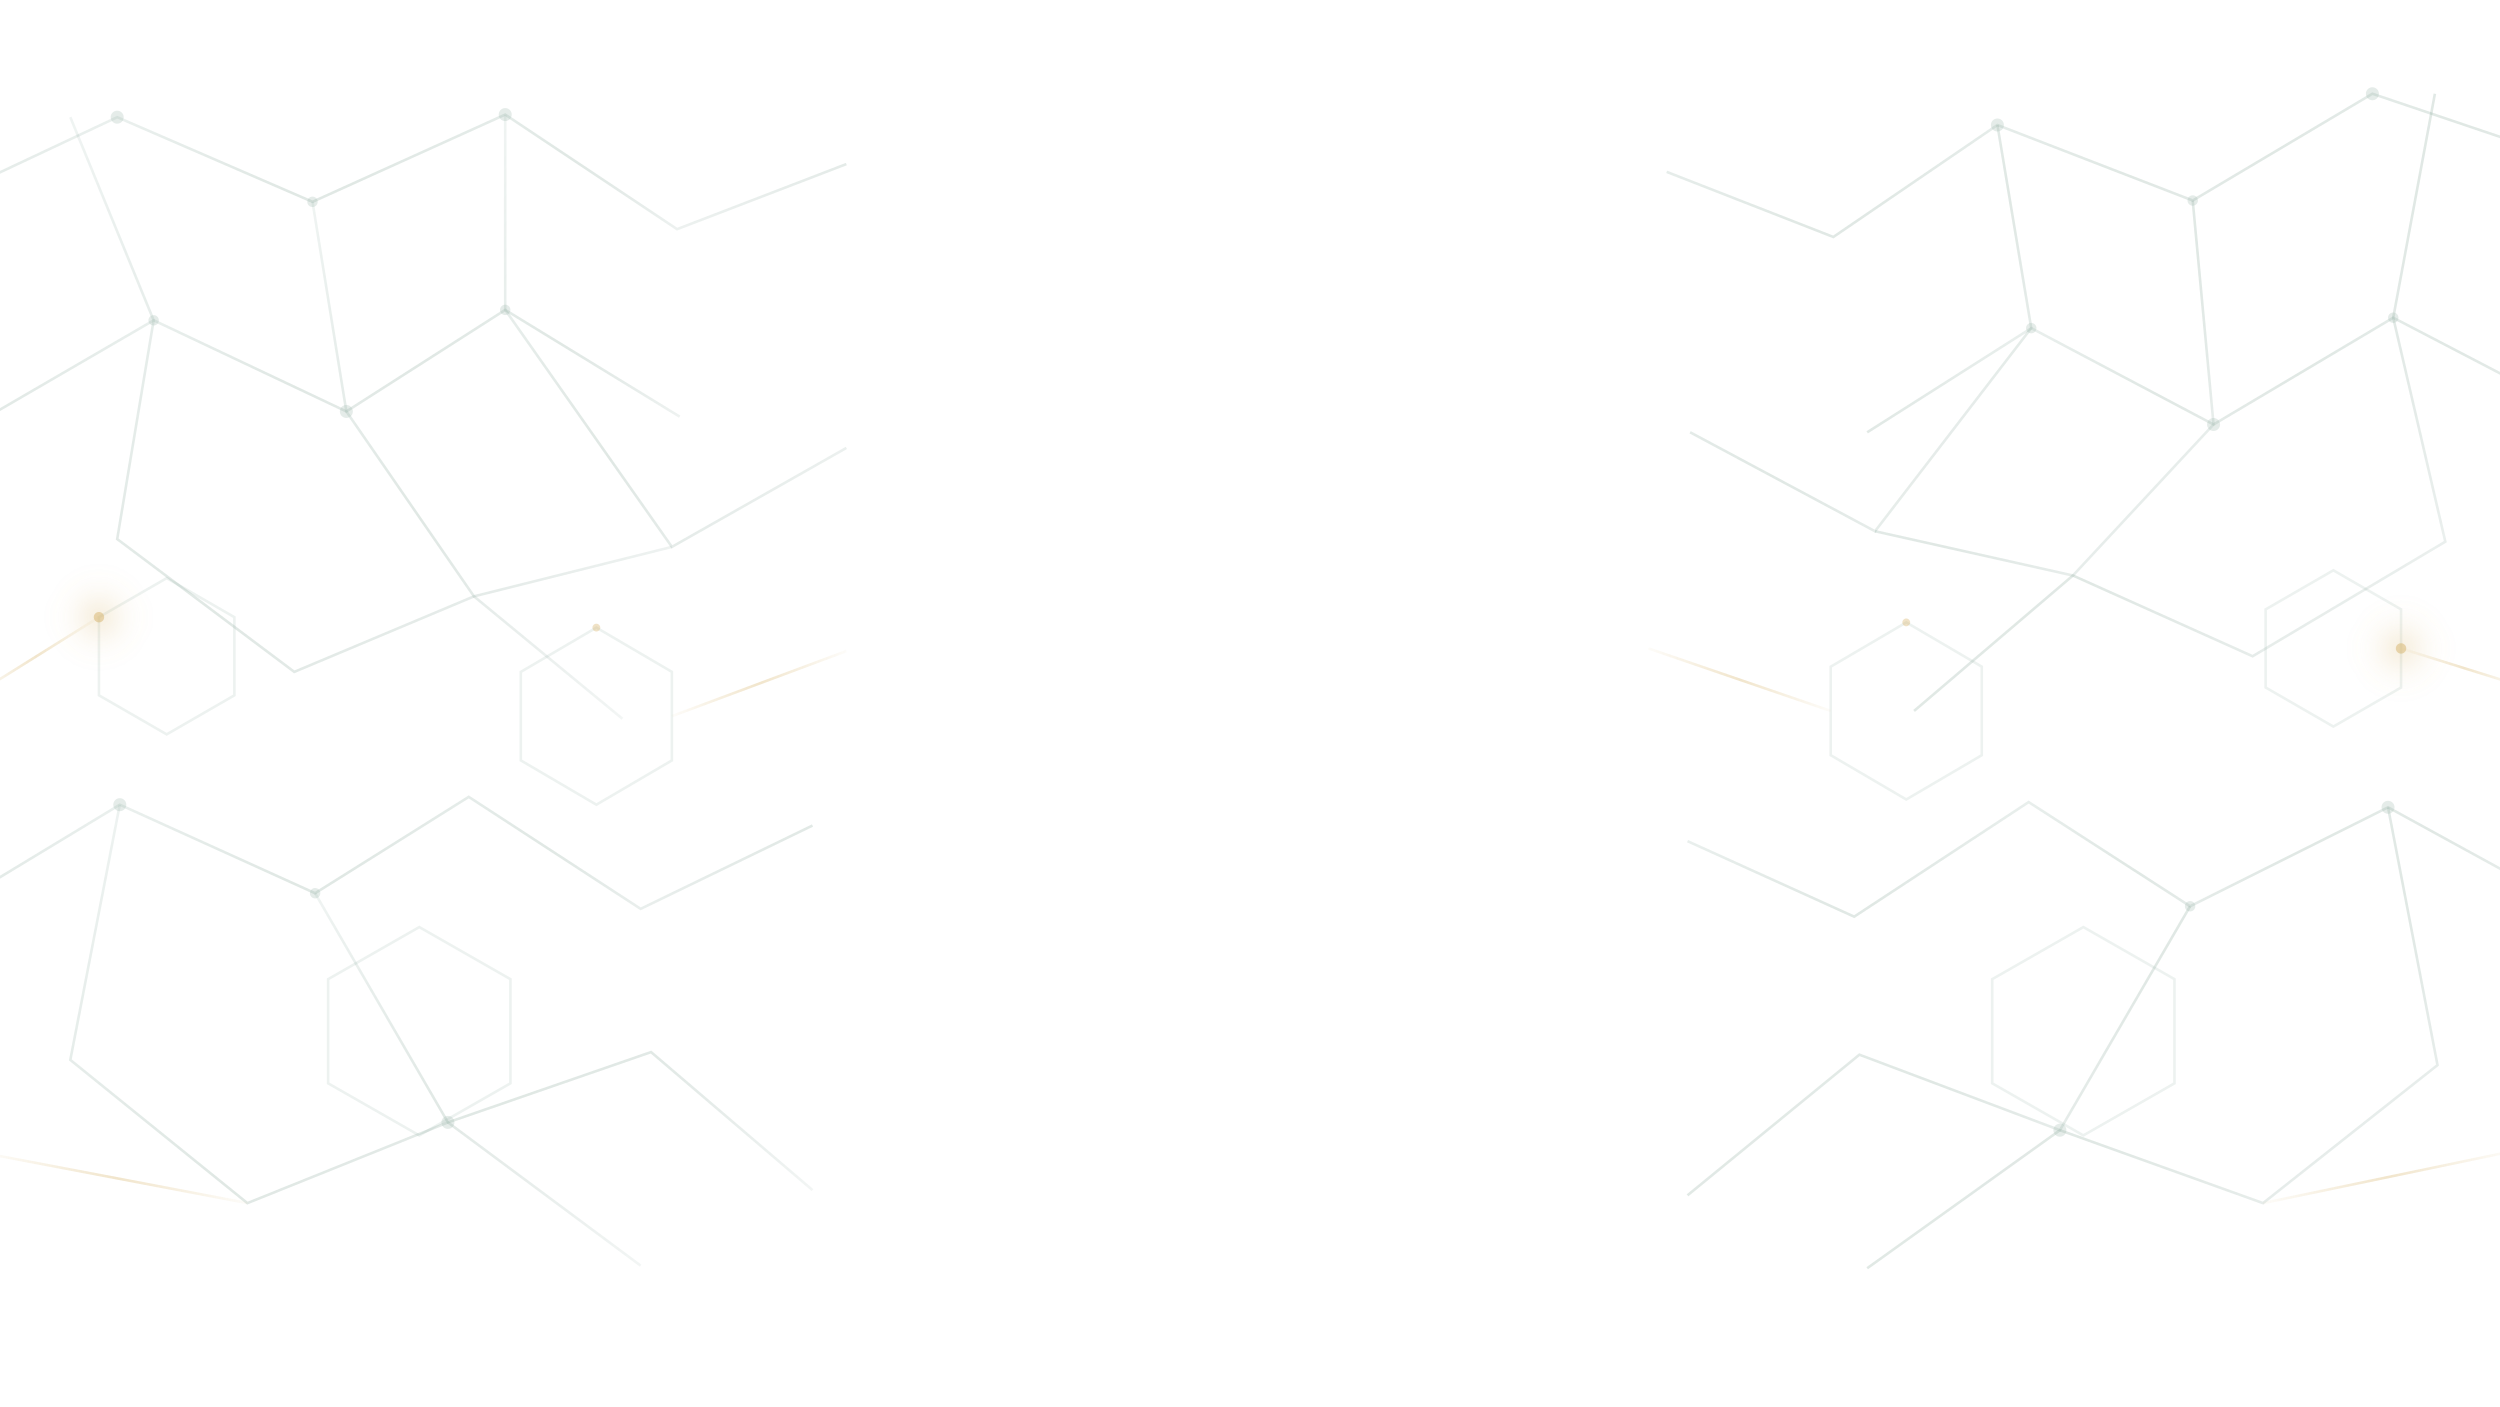
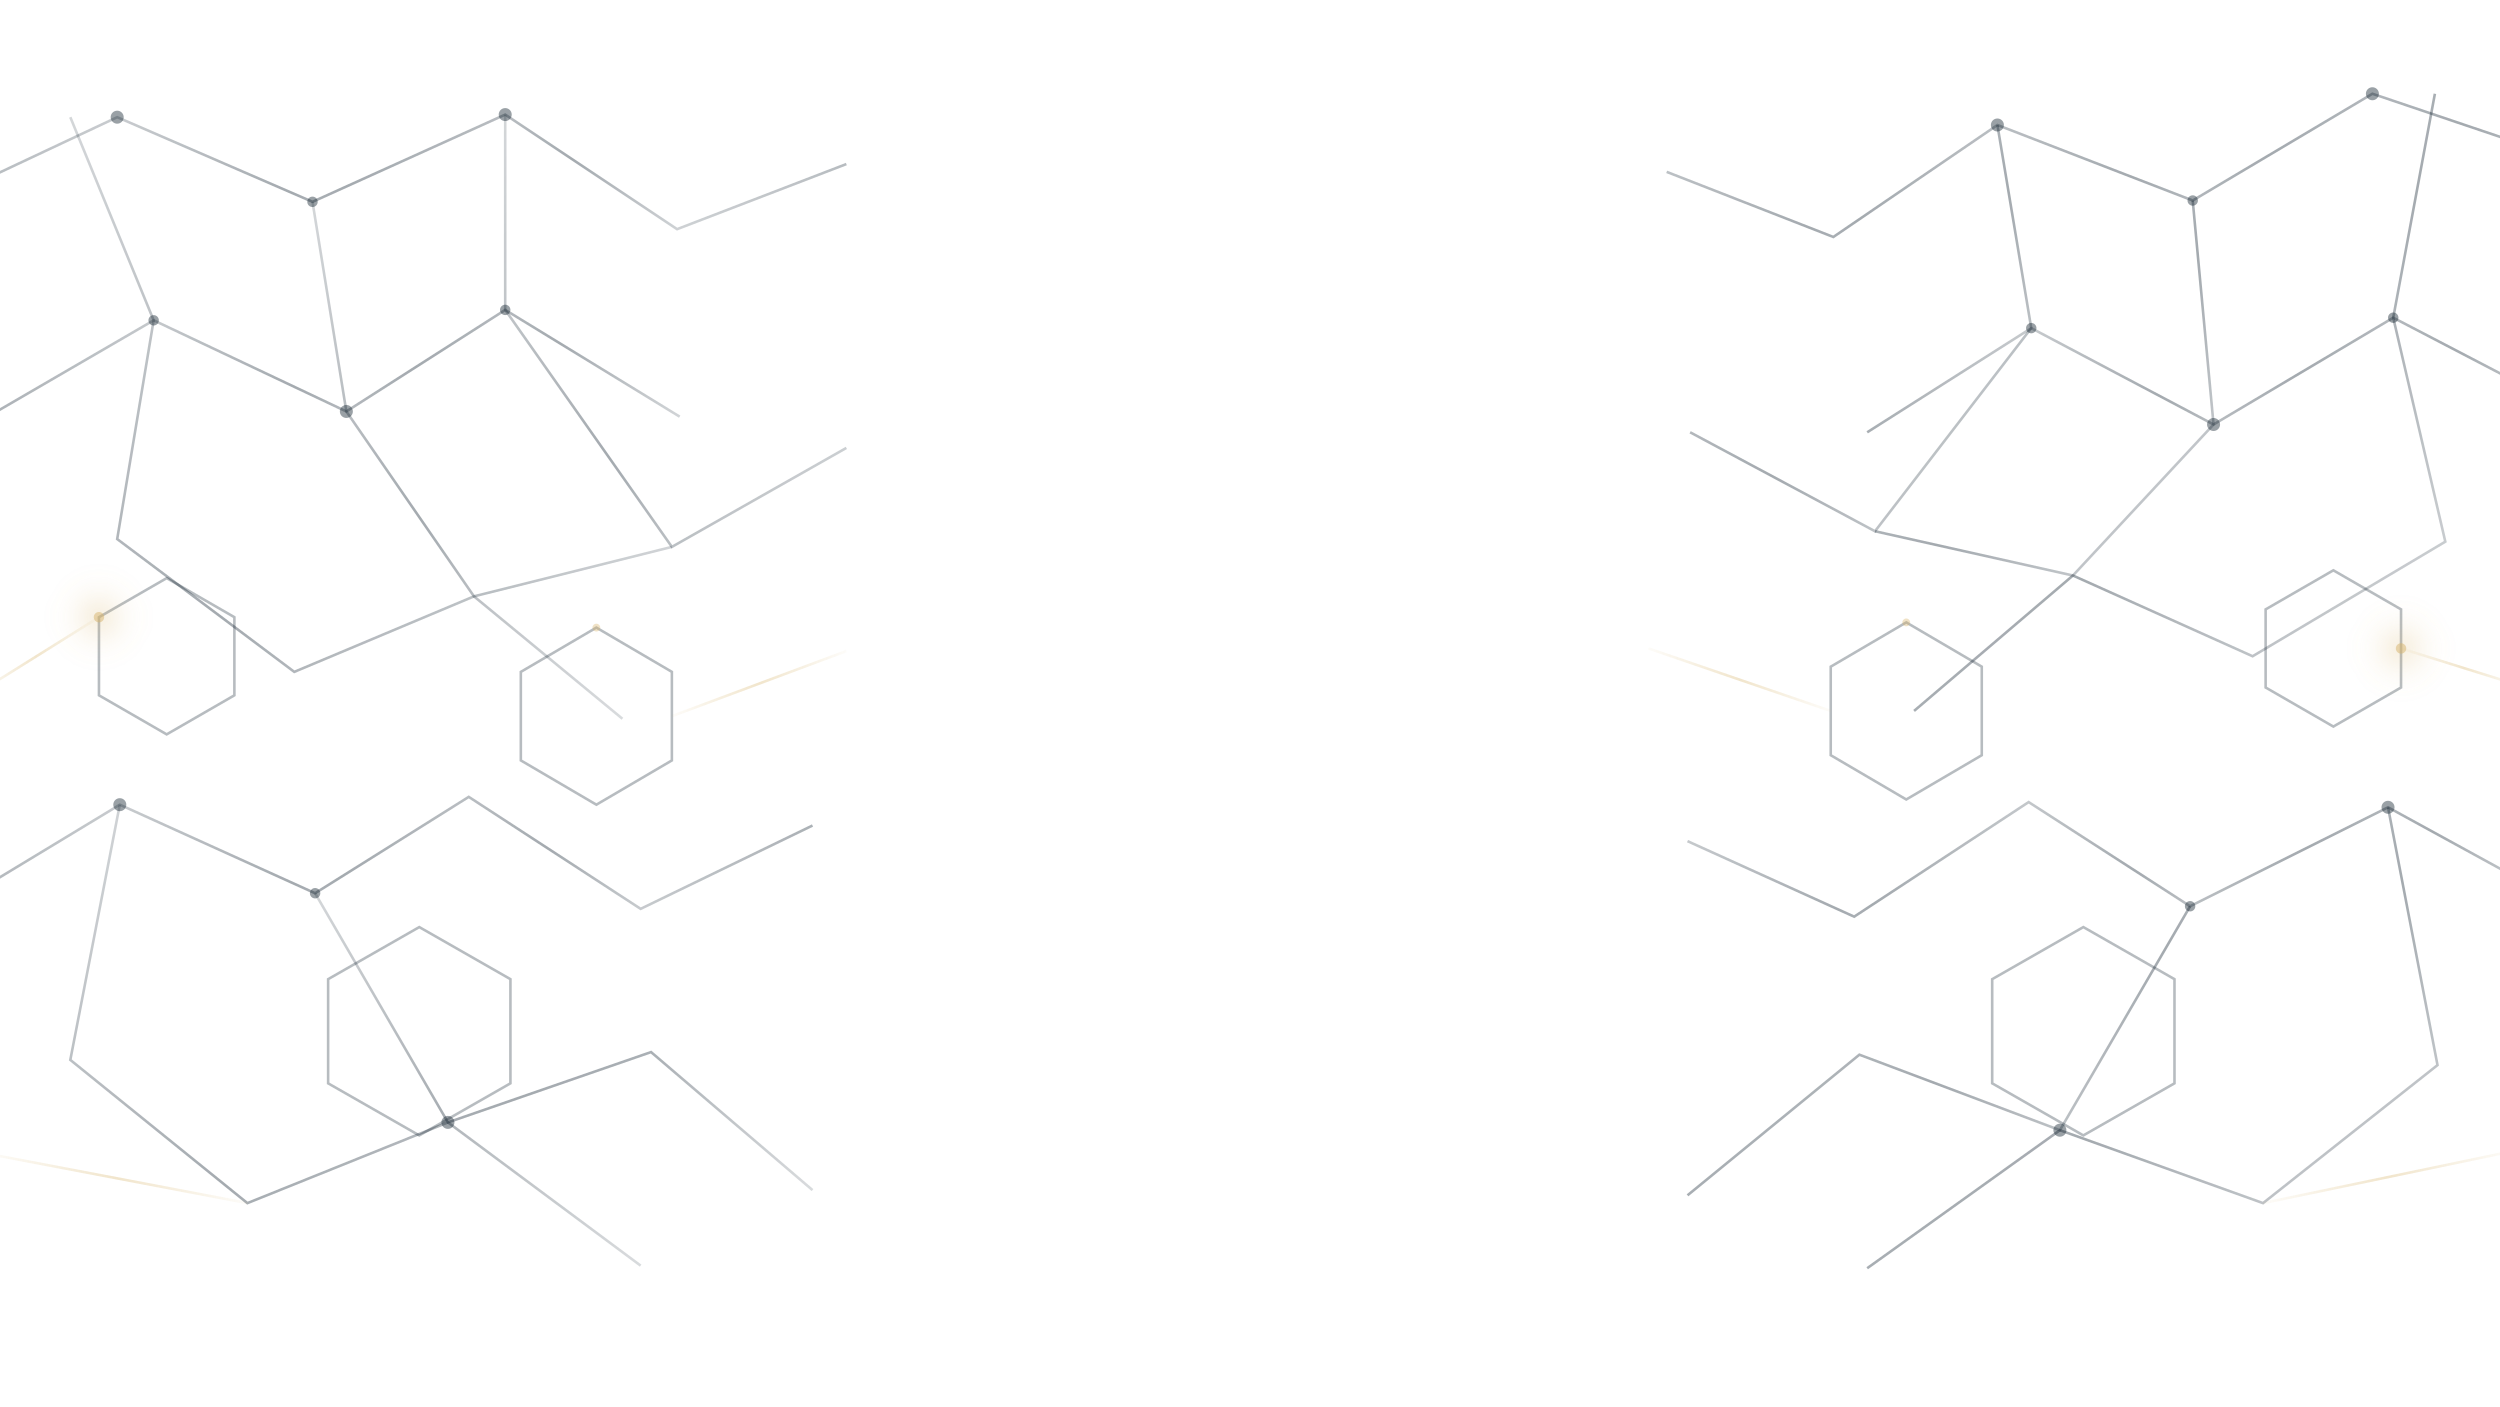
<svg xmlns="http://www.w3.org/2000/svg" viewBox="0 0 1920 1080" role="img" aria-labelledby="title desc">
  <defs>
    <linearGradient id="greenLine" x1="0" y1="0" x2="1" y2="1">
-       <stop offset="0" stop-color="#3f7562" stop-opacity="0.08" />
-       <stop offset="0.55" stop-color="#739786" stop-opacity="0.22" />
-       <stop offset="1" stop-color="#2d604f" stop-opacity="0.06" />
+       <stop offset="0" stop-color="#0f1f2d" stop-opacity="0.18" />
+       <stop offset="0.55" stop-color="#0f1f2d" stop-opacity="0.38" />
+       <stop offset="1" stop-color="#0f1f2d" stop-opacity="0.16" />
    </linearGradient>
    <linearGradient id="goldLine" x1="0" y1="0" x2="1" y2="0">
      <stop offset="0" stop-color="#d7b46a" stop-opacity="0.04" />
      <stop offset="0.5" stop-color="#d7b46a" stop-opacity="0.34" />
      <stop offset="1" stop-color="#d7b46a" stop-opacity="0.04" />
    </linearGradient>
    <radialGradient id="nodeGlow">
      <stop offset="0" stop-color="#d7b46a" stop-opacity="0.42" />
      <stop offset="0.35" stop-color="#d7b46a" stop-opacity="0.12" />
      <stop offset="1" stop-color="#d7b46a" stop-opacity="0" />
    </radialGradient>
    <filter id="softGlow" x="-100%" y="-100%" width="300%" height="300%">
      <feGaussianBlur stdDeviation="8" />
    </filter>
  </defs>
  <g fill="none" stroke="url(#greenLine)" stroke-width="2">
    <path d="M-80 170 90 90 240 155 388 88 520 176 650 126" />
    <path d="M-30 332 118 246 266 316 388 238 522 320" />
    <path d="M54 90 118 246 90 414 226 516 364 458 478 552" />
    <path d="M240 155 266 316 364 458 516 420" />
    <path d="M388 88 388 238 516 420 650 344" />
    <path d="M-60 710 92 618 242 686 360 612 492 698 624 634" />
    <path d="M92 618 54 814 190 924 344 862 492 972" />
    <path d="M242 686 344 862 500 808 624 914" />
    <path d="M1970 122 1822 72 1684 154 1534 96 1408 182 1280 132" />
    <path d="M1980 318 1838 244 1700 326 1560 252 1434 332" />
    <path d="M1870 72 1838 244 1878 416 1730 504 1592 442 1470 546" />
    <path d="M1684 154 1700 326 1592 442 1440 408" />
    <path d="M1534 96 1560 252 1440 408 1298 332" />
    <path d="M1980 700 1834 620 1682 696 1558 616 1424 704 1296 646" />
    <path d="M1834 620 1872 818 1738 924 1582 868 1434 974" />
    <path d="M1682 696 1582 868 1428 810 1296 918" />
  </g>
-   <g fill="none" stroke="#8cab9d" stroke-opacity="0.16" stroke-width="2">
+   <g fill="none" stroke="#0f1f2d" stroke-opacity="0.3" stroke-width="2">
    <path d="m76 474 52-30 52 30v60l-52 30-52-30z" />
    <path d="m400 516 58-34 58 34v68l-58 34-58-34z" />
    <path d="m252 752 70-40 70 40v80l-70 40-70-40z" />
    <path d="m1740 468 52-30 52 30v60l-52 30-52-30z" />
    <path d="m1406 512 58-34 58 34v68l-58 34-58-34z" />
    <path d="m1530 752 70-40 70 40v80l-70 40-70-40z" />
  </g>
-   <g fill="#9bb6aa" fill-opacity="0.26">
+   <g fill="#0f1f2d" fill-opacity="0.42">
    <circle cx="90" cy="90" r="5" />
    <circle cx="240" cy="155" r="4" />
    <circle cx="388" cy="88" r="5" />
    <circle cx="118" cy="246" r="4" />
    <circle cx="266" cy="316" r="5" />
    <circle cx="388" cy="238" r="4" />
    <circle cx="92" cy="618" r="5" />
    <circle cx="242" cy="686" r="4" />
    <circle cx="344" cy="862" r="5" />
    <circle cx="1822" cy="72" r="5" />
    <circle cx="1684" cy="154" r="4" />
    <circle cx="1534" cy="96" r="5" />
    <circle cx="1838" cy="244" r="4" />
    <circle cx="1700" cy="326" r="5" />
    <circle cx="1560" cy="252" r="4" />
    <circle cx="1834" cy="620" r="5" />
    <circle cx="1682" cy="696" r="4" />
    <circle cx="1582" cy="868" r="5" />
  </g>
  <g fill="none" stroke="url(#goldLine)" stroke-width="2">
    <path d="M-20 534 76 474" />
    <path d="M516 550 650 500" />
    <path d="M-10 886 190 924" />
    <path d="M1940 528 1844 498" />
    <path d="M1406 546 1266 498" />
    <path d="M1930 884 1738 924" />
  </g>
  <g fill="#d7b46a">
    <circle cx="76" cy="474" r="4" fill-opacity="0.5" />
    <circle cx="458" cy="482" r="3" fill-opacity="0.38" />
    <circle cx="1844" cy="498" r="4" fill-opacity="0.5" />
    <circle cx="1464" cy="478" r="3" fill-opacity="0.38" />
  </g>
  <g filter="url(#softGlow)">
    <circle cx="76" cy="474" r="32" fill="url(#nodeGlow)" />
    <circle cx="1844" cy="498" r="32" fill="url(#nodeGlow)" />
  </g>
</svg>
